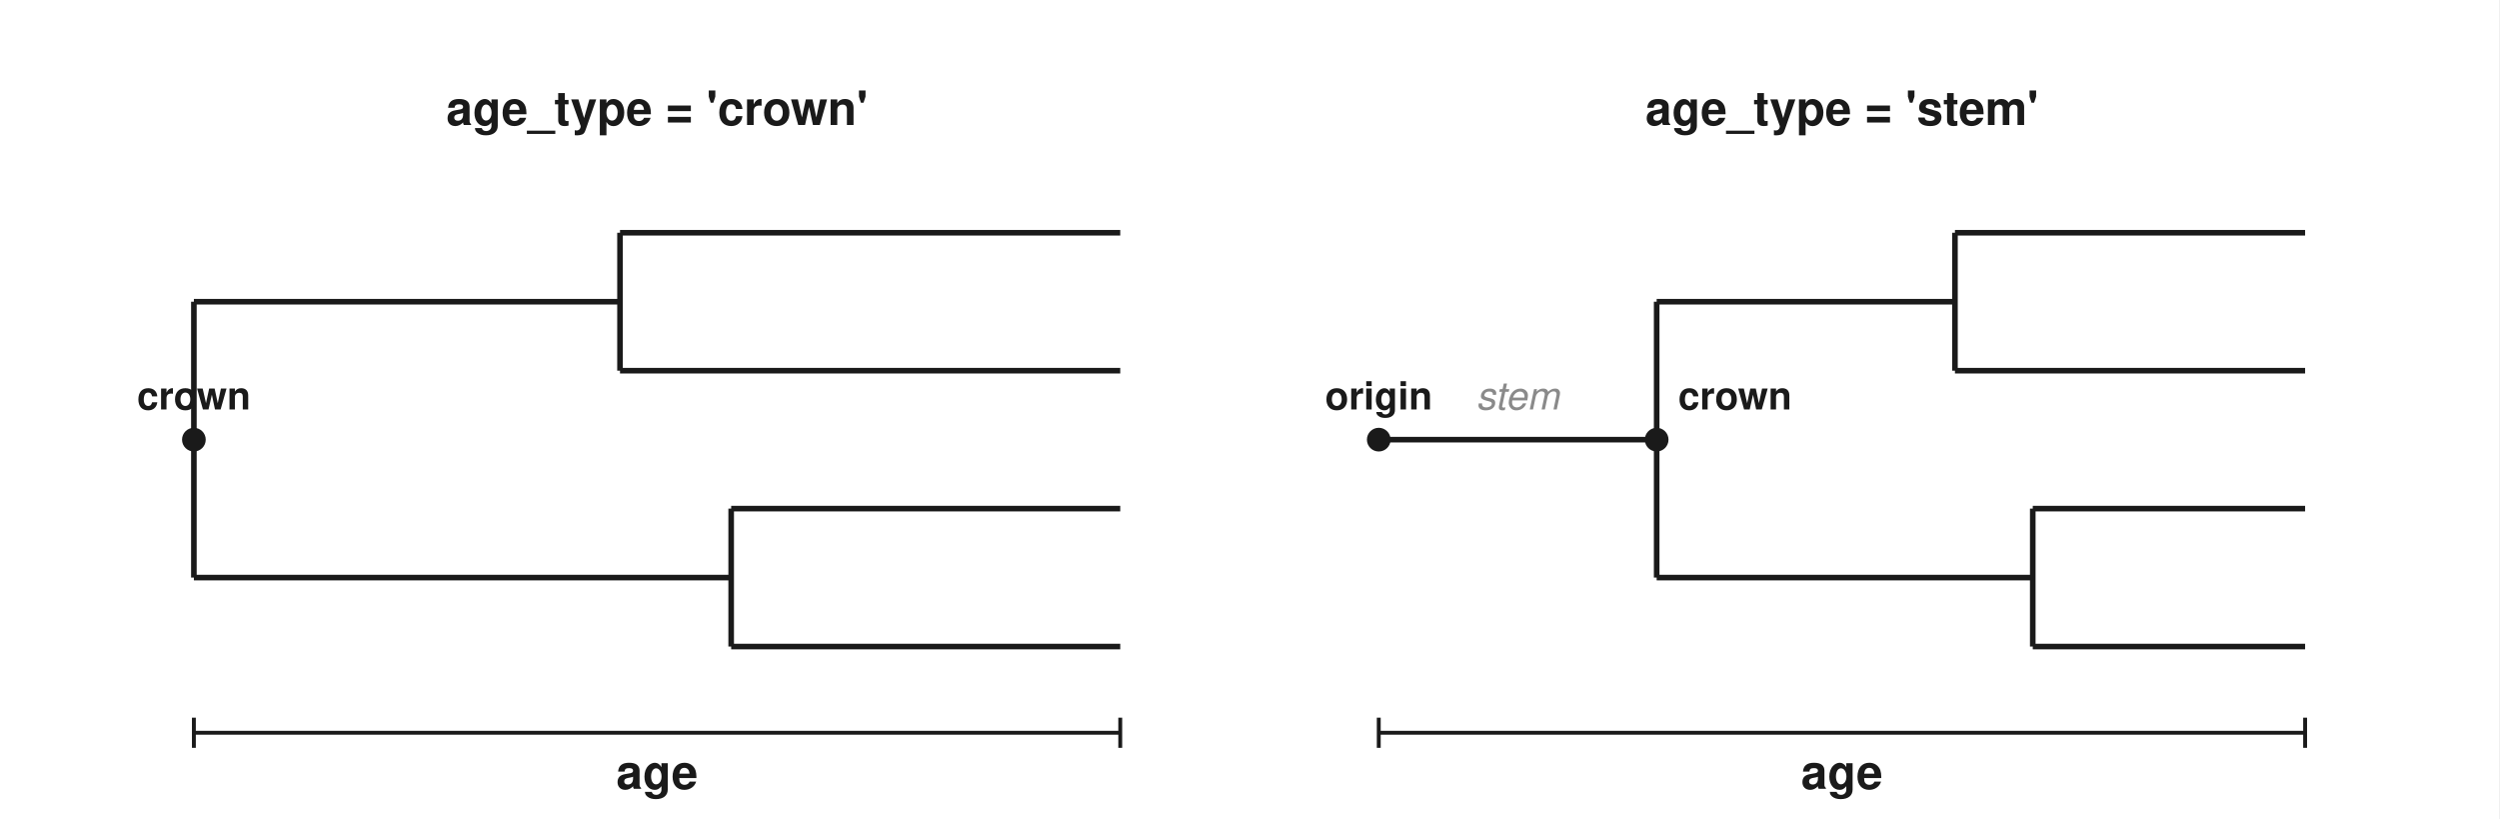
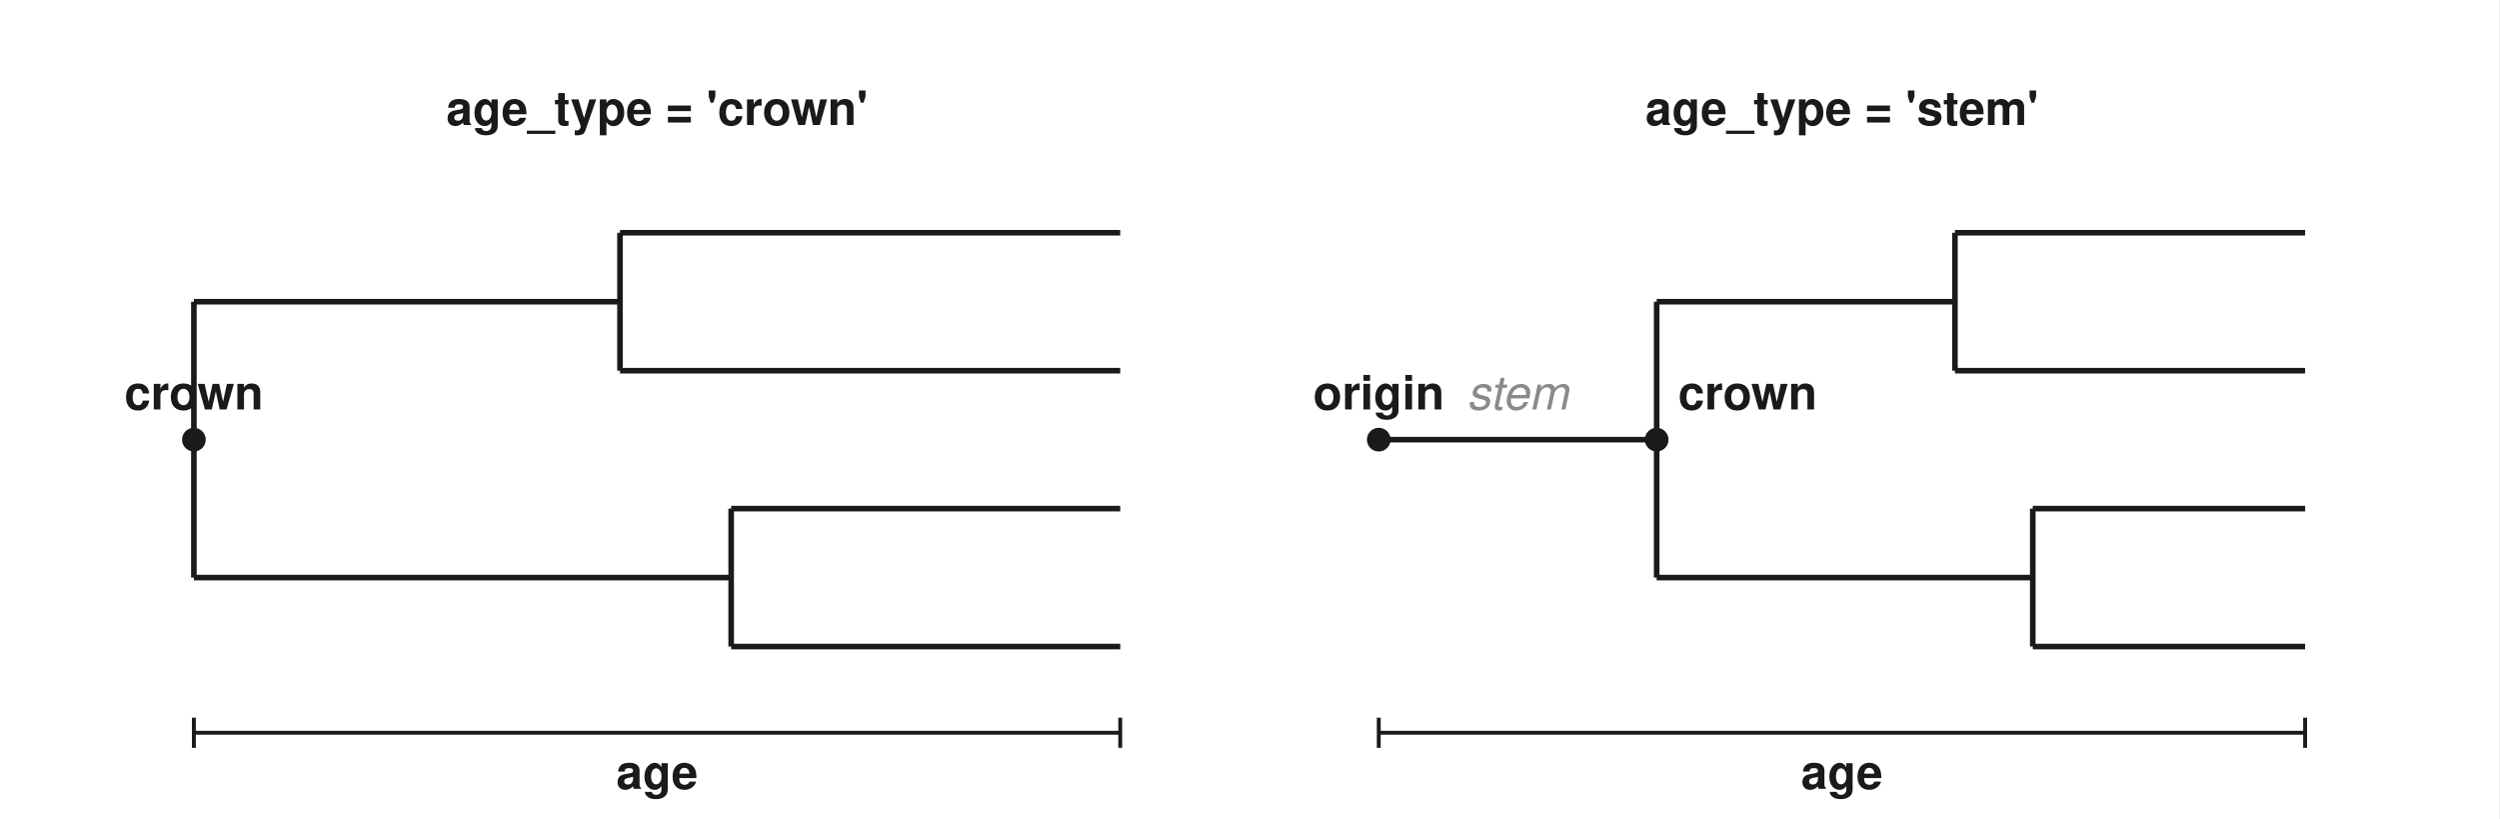
<svg xmlns="http://www.w3.org/2000/svg" width="1160" height="380" viewBox="0 0 1160 380">
  <defs>
</defs>
  <rect x="0" y="0" width="1160" height="380" fill="white" />
  <text x="305.0" y="58" font-size="22" font-family="Helvetica" text-anchor="middle" font-weight="bold" fill="#1a1a1a">age_type = 'crown'</text>
  <path d="M90.0,140.0 L90.0,268.0" stroke="#1a1a1a" stroke-width="2.6" />
  <path d="M90.0,140.0 L287.8,140.0" stroke="#1a1a1a" stroke-width="2.6" />
  <path d="M90.0,268.0 L339.4,268.0" stroke="#1a1a1a" stroke-width="2.6" />
  <path d="M287.8,108.0 L287.8,172.0" stroke="#1a1a1a" stroke-width="2.6" />
  <path d="M339.4,236.0 L339.4,300.0" stroke="#1a1a1a" stroke-width="2.6" />
  <path d="M287.8,108.0 L520.0,108.0" stroke="#1a1a1a" stroke-width="2.6" />
  <path d="M287.8,172.0 L520.0,172.0" stroke="#1a1a1a" stroke-width="2.6" />
  <path d="M339.4,236.0 L520.0,236.0" stroke="#1a1a1a" stroke-width="2.6" />
  <path d="M339.4,300.0 L520.0,300.0" stroke="#1a1a1a" stroke-width="2.6" />
  <circle cx="90" cy="204.0" r="5.5" fill="#1a1a1a" />
-   <text x="90" y="190.0" font-size="18" font-family="Helvetica" text-anchor="middle" fill="#1a1a1a" font-weight="bold">crown</text>
+   <text x="90" y="190.0" font-size="22" font-family="Helvetica" text-anchor="middle" fill="#1a1a1a" font-weight="bold">crown</text>
  <path d="M90,340 L520,340" stroke="#1a1a1a" stroke-width="1.8" />
  <path d="M90,333 L90,347" stroke="#1a1a1a" stroke-width="1.8" />
  <path d="M520,333 L520,347" stroke="#1a1a1a" stroke-width="1.8" />
  <text x="305.0" y="366" font-size="22" font-family="Helvetica" text-anchor="middle" fill="#1a1a1a" font-weight="bold">age</text>
  <text x="855.0" y="58" font-size="22" font-family="Helvetica" text-anchor="middle" font-weight="bold" fill="#1a1a1a">age_type = 'stem'</text>
  <path d="M769.0,140.0 L769.0,268.0" stroke="#1a1a1a" stroke-width="2.6" />
  <path d="M769.0,140.0 L907.46,140.0" stroke="#1a1a1a" stroke-width="2.6" />
  <path d="M769.0,268.0 L943.58,268.0" stroke="#1a1a1a" stroke-width="2.6" />
  <path d="M907.46,108.0 L907.46,172.0" stroke="#1a1a1a" stroke-width="2.6" />
  <path d="M943.58,236.0 L943.58,300.0" stroke="#1a1a1a" stroke-width="2.6" />
  <path d="M907.46,108.0 L1070.0,108.0" stroke="#1a1a1a" stroke-width="2.6" />
  <path d="M907.46,172.0 L1070.0,172.0" stroke="#1a1a1a" stroke-width="2.6" />
  <path d="M943.58,236.0 L1070.0,236.0" stroke="#1a1a1a" stroke-width="2.6" />
  <path d="M943.58,300.0 L1070.0,300.0" stroke="#1a1a1a" stroke-width="2.6" />
  <path d="M640,204.0 L769.0,204.0" stroke="#1a1a1a" stroke-width="2.6" />
  <circle cx="640" cy="204.0" r="5.5" fill="#1a1a1a" />
-   <text x="640" y="190.0" font-size="18" font-family="Helvetica" text-anchor="middle" fill="#1a1a1a" font-weight="bold">origin</text>
-   <text x="704.5" y="190.0" font-size="18" font-family="Helvetica" text-anchor="middle" fill="#8a8a8a" font-style="italic">stem</text>
+   <text x="640" y="190.0" font-size="22" font-family="Helvetica" text-anchor="middle" fill="#1a1a1a" font-weight="bold">origin</text>
+   <text x="704.5" y="190.0" font-size="22" font-family="Helvetica" text-anchor="middle" fill="#8a8a8a" font-style="italic">stem</text>
  <circle cx="769.0" cy="204.0" r="5.5" fill="#1a1a1a" />
-   <text x="779.0" y="190.0" font-size="18" font-family="Helvetica" text-anchor="start" fill="#1a1a1a" font-weight="bold">crown</text>
+   <text x="779.0" y="190.0" font-size="22" font-family="Helvetica" text-anchor="start" fill="#1a1a1a" font-weight="bold">crown</text>
  <path d="M640,340 L1070,340" stroke="#1a1a1a" stroke-width="1.8" />
  <path d="M640,333 L640,347" stroke="#1a1a1a" stroke-width="1.8" />
  <path d="M1070,333 L1070,347" stroke="#1a1a1a" stroke-width="1.8" />
  <text x="855.0" y="366" font-size="22" font-family="Helvetica" text-anchor="middle" fill="#1a1a1a" font-weight="bold">age</text>
</svg>
